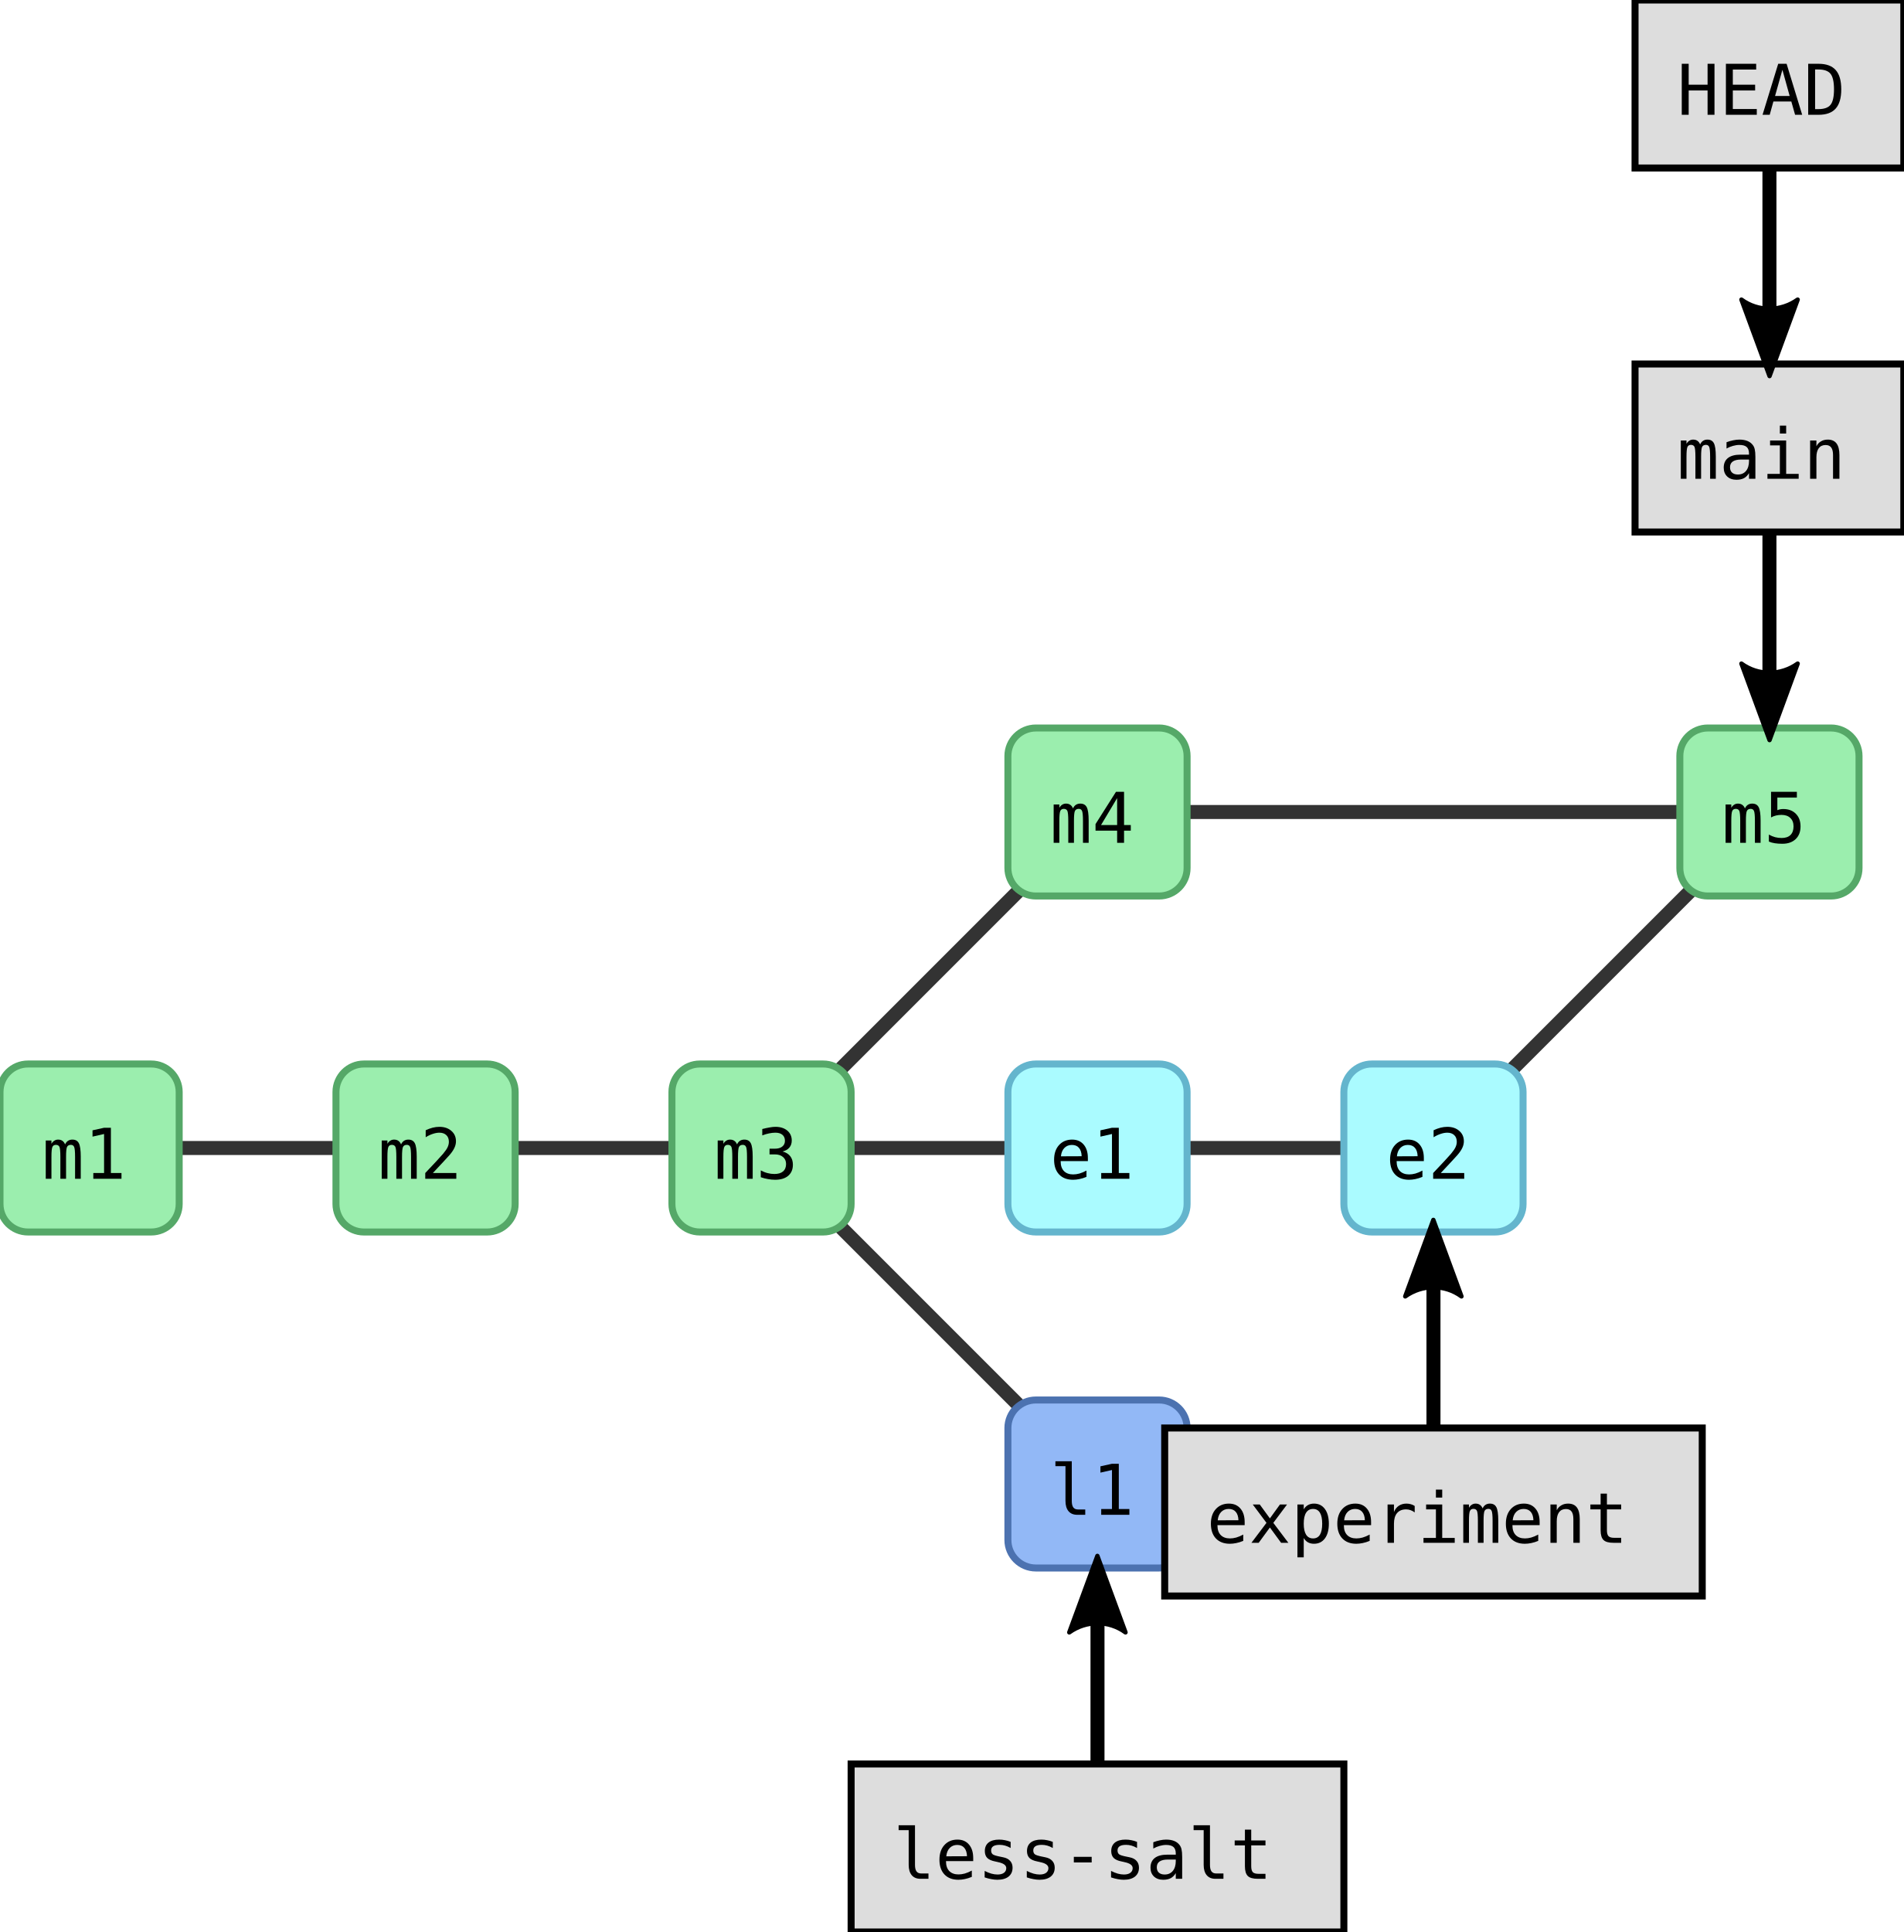
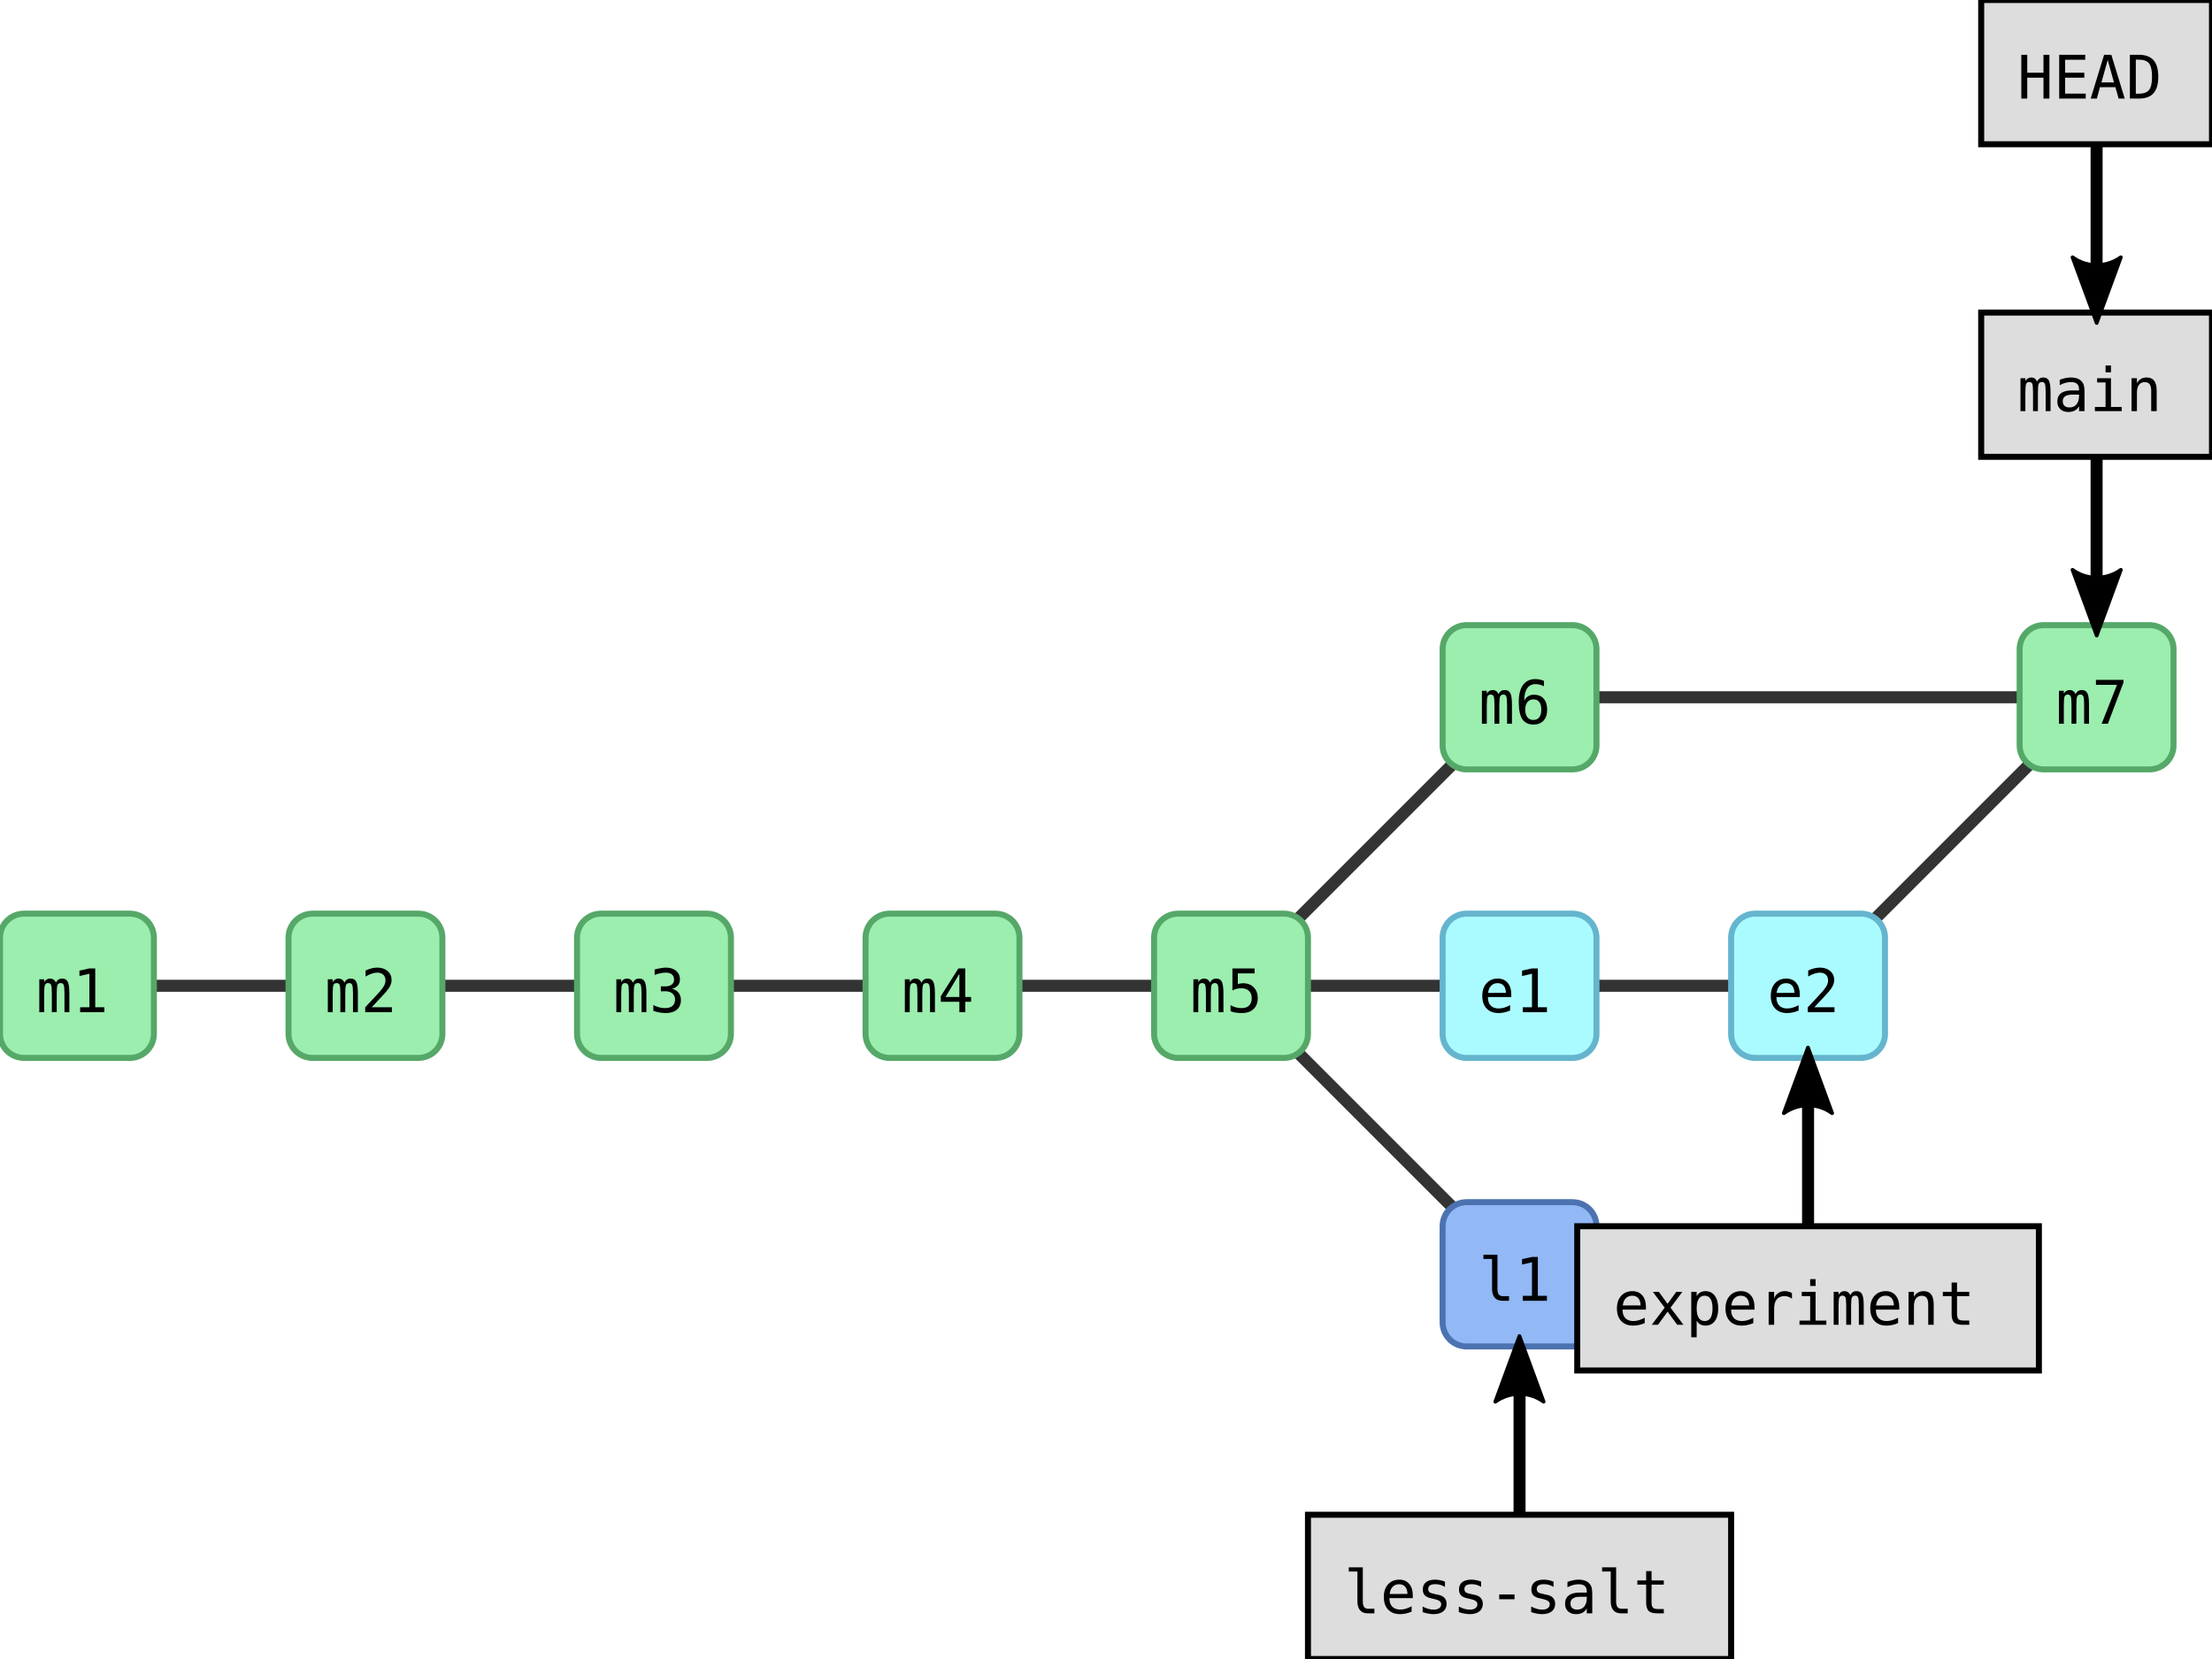
- <svg xmlns="http://www.w3.org/2000/svg" width="340.0" height="345.0" id="svg2" version="1.1">
+ <svg xmlns="http://www.w3.org/2000/svg" width="460.0" height="345.0" id="svg2" version="1.1">
  <defs id="defs4">
    <marker orient="auto" refY="0.0" refX="0.0" id="fullmarker" style="overflow:visible;">
      <path style="opacity:1.0;fill:#000000;stroke:#000000;fill-rule:evenodd;stroke-width:0.625;stroke-linejoin:round;" d="M 8.719,4.034 L -2.207,0.016 L 8.719,-4.002 C 6.973,-1.63 6.983,1.616 8.719,4.034 z " transform="scale(0.5) rotate(180) translate(0,0)" />
    </marker>
    <marker orient="auto" refY="0.0" refX="0.0" id="ghostmarker" style="overflow:visible;">
      <path style="opacity:0.2;fill:#000000;stroke:#000000;fill-rule:evenodd;stroke-width:0.625;stroke-linejoin:round;" d="M 8.719,4.034 L -2.207,0.016 L 8.719,-4.002 C 6.973,-1.63 6.983,1.616 8.719,4.034 z " transform="scale(0.5) rotate(180) translate(0,0)" />
    </marker>
  </defs>
  <g transform="translate(-0.0,190.0) rotate(0)" id="layer1">
+     <line x1="376.0" y1="15.0" x2="436.0" y2="-45.0" style="stroke:#000000;                         stroke-width:2.5;                         stroke-opacity:0.8" />
    <line x1="16.0" y1="15.0" x2="76.0" y2="15.0" style="stroke:#000000;                         stroke-width:2.5;                         stroke-opacity:0.8" />
    <line x1="76.0" y1="15.0" x2="136.0" y2="15.0" style="stroke:#000000;                         stroke-width:2.5;                         stroke-opacity:0.8" />
-     <line x1="196.0" y1="-45.0" x2="316.0" y2="-45.0" style="stroke:#000000;                         stroke-width:2.5;                         stroke-opacity:0.8" />
-     <line x1="136.0" y1="15.0" x2="196.0" y2="-45.0" style="stroke:#000000;                         stroke-width:2.5;                         stroke-opacity:0.8" />
+     <line x1="256.0" y1="15.0" x2="316.0" y2="-45.0" style="stroke:#000000;                         stroke-width:2.5;                         stroke-opacity:0.8" />
+     <line x1="256.0" y1="15.0" x2="316.0" y2="15.0" style="stroke:#000000;                         stroke-width:2.5;                         stroke-opacity:0.8" />
+     <line x1="256.0" y1="15.0" x2="316.0" y2="75.0" style="stroke:#000000;                         stroke-width:2.5;                         stroke-opacity:0.8" />
+     <line x1="316.0" y1="-45.0" x2="436.0" y2="-45.0" style="stroke:#000000;                         stroke-width:2.5;                         stroke-opacity:0.8" />
+     <line x1="316.0" y1="15.0" x2="376.0" y2="15.0" style="stroke:#000000;                         stroke-width:2.5;                         stroke-opacity:0.8" />
    <line x1="136.0" y1="15.0" x2="196.0" y2="15.0" style="stroke:#000000;                         stroke-width:2.5;                         stroke-opacity:0.8" />
-     <line x1="136.0" y1="15.0" x2="196.0" y2="75.0" style="stroke:#000000;                         stroke-width:2.5;                         stroke-opacity:0.8" />
-     <line x1="256.0" y1="15.0" x2="316.0" y2="-45.0" style="stroke:#000000;                         stroke-width:2.5;                         stroke-opacity:0.8" />
    <line x1="196.0" y1="15.0" x2="256.0" y2="15.0" style="stroke:#000000;                         stroke-width:2.5;                         stroke-opacity:0.8" />
+     <rect style="fill:#aafbff;                         stroke:#64B5CD;                         stroke-width:1.25;                         stroke-miterlimit:4;                         stroke-opacity:1.0;                         stroke-dasharray:none" width="32.0" height="30.0" x="360.0" y="0.0" ry="5.0" />
+     <text style="font-size:12.5px;                         font-style:normal;                         font-weight:normal;                         line-height:125%%;                         letter-spacing:0px;                         word-spacing:0px;                         fill:#000000;                         fill-opacity:1.0;                         stroke:none;                         font-family:DejaVu Sans Mono" x="367.5" y="20.5">e2</text>
    <rect style="fill:#9beeae;                         stroke:#55A868;                         stroke-width:1.25;                         stroke-miterlimit:4;                         stroke-opacity:1.0;                         stroke-dasharray:none" width="32.0" height="30.0" x="0.0" y="0.0" ry="5.0" />
    <text style="font-size:12.5px;                         font-style:normal;                         font-weight:normal;                         line-height:125%%;                         letter-spacing:0px;                         word-spacing:0px;                         fill:#000000;                         fill-opacity:1.0;                         stroke:none;                         font-family:DejaVu Sans Mono" x="7.5" y="20.5">m1</text>
    <rect style="fill:#9beeae;                         stroke:#55A868;                         stroke-width:1.25;                         stroke-miterlimit:4;                         stroke-opacity:1.0;                         stroke-dasharray:none" width="32.0" height="30.0" x="60.0" y="0.0" ry="5.0" />
    <text style="font-size:12.5px;                         font-style:normal;                         font-weight:normal;                         line-height:125%%;                         letter-spacing:0px;                         word-spacing:0px;                         fill:#000000;                         fill-opacity:1.0;                         stroke:none;                         font-family:DejaVu Sans Mono" x="67.5" y="20.5">m2</text>
-     <rect style="fill:#9beeae;                         stroke:#55A868;                         stroke-width:1.25;                         stroke-miterlimit:4;                         stroke-opacity:1.0;                         stroke-dasharray:none" width="32.0" height="30.0" x="180.0" y="-60.0" ry="5.0" />
-     <text style="font-size:12.5px;                         font-style:normal;                         font-weight:normal;                         line-height:125%%;                         letter-spacing:0px;                         word-spacing:0px;                         fill:#000000;                         fill-opacity:1.0;                         stroke:none;                         font-family:DejaVu Sans Mono" x="187.5" y="-39.5">m4</text>
+     <rect style="fill:#9beeae;                         stroke:#55A868;                         stroke-width:1.25;                         stroke-miterlimit:4;                         stroke-opacity:1.0;                         stroke-dasharray:none" width="32.0" height="30.0" x="240.0" y="0.0" ry="5.0" />
+     <text style="font-size:12.5px;                         font-style:normal;                         font-weight:normal;                         line-height:125%%;                         letter-spacing:0px;                         word-spacing:0px;                         fill:#000000;                         fill-opacity:1.0;                         stroke:none;                         font-family:DejaVu Sans Mono" x="247.5" y="20.5">m5</text>
    <rect style="fill:#9beeae;                         stroke:#55A868;                         stroke-width:1.25;                         stroke-miterlimit:4;                         stroke-opacity:1.0;                         stroke-dasharray:none" width="32.0" height="30.0" x="300.0" y="-60.0" ry="5.0" />
-     <text style="font-size:12.5px;                         font-style:normal;                         font-weight:normal;                         line-height:125%%;                         letter-spacing:0px;                         word-spacing:0px;                         fill:#000000;                         fill-opacity:1.0;                         stroke:none;                         font-family:DejaVu Sans Mono" x="307.5" y="-39.5">m5</text>
+     <text style="font-size:12.5px;                         font-style:normal;                         font-weight:normal;                         line-height:125%%;                         letter-spacing:0px;                         word-spacing:0px;                         fill:#000000;                         fill-opacity:1.0;                         stroke:none;                         font-family:DejaVu Sans Mono" x="307.5" y="-39.5">m6</text>
+     <rect style="fill:#aafbff;                         stroke:#64B5CD;                         stroke-width:1.25;                         stroke-miterlimit:4;                         stroke-opacity:1.0;                         stroke-dasharray:none" width="32.0" height="30.0" x="300.0" y="0.0" ry="5.0" />
+     <text style="font-size:12.5px;                         font-style:normal;                         font-weight:normal;                         line-height:125%%;                         letter-spacing:0px;                         word-spacing:0px;                         fill:#000000;                         fill-opacity:1.0;                         stroke:none;                         font-family:DejaVu Sans Mono" x="307.5" y="20.5">e1</text>
    <rect style="fill:#9beeae;                         stroke:#55A868;                         stroke-width:1.25;                         stroke-miterlimit:4;                         stroke-opacity:1.0;                         stroke-dasharray:none" width="32.0" height="30.0" x="120.0" y="0.0" ry="5.0" />
    <text style="font-size:12.5px;                         font-style:normal;                         font-weight:normal;                         line-height:125%%;                         letter-spacing:0px;                         word-spacing:0px;                         fill:#000000;                         fill-opacity:1.0;                         stroke:none;                         font-family:DejaVu Sans Mono" x="127.5" y="20.5">m3</text>
-     <rect style="fill:#92b8f6;                         stroke:#4C72B0;                         stroke-width:1.25;                         stroke-miterlimit:4;                         stroke-opacity:1.0;                         stroke-dasharray:none" width="32.0" height="30.0" x="180.0" y="60.0" ry="5.0" />
-     <text style="font-size:12.5px;                         font-style:normal;                         font-weight:normal;                         line-height:125%%;                         letter-spacing:0px;                         word-spacing:0px;                         fill:#000000;                         fill-opacity:1.0;                         stroke:none;                         font-family:DejaVu Sans Mono" x="187.5" y="80.5">l1</text>
-     <rect style="fill:#aafbff;                         stroke:#64B5CD;                         stroke-width:1.25;                         stroke-miterlimit:4;                         stroke-opacity:1.0;                         stroke-dasharray:none" width="32.0" height="30.0" x="240.0" y="0.0" ry="5.0" />
-     <text style="font-size:12.5px;                         font-style:normal;                         font-weight:normal;                         line-height:125%%;                         letter-spacing:0px;                         word-spacing:0px;                         fill:#000000;                         fill-opacity:1.0;                         stroke:none;                         font-family:DejaVu Sans Mono" x="247.5" y="20.5">e2</text>
-     <rect style="fill:#aafbff;                         stroke:#64B5CD;                         stroke-width:1.25;                         stroke-miterlimit:4;                         stroke-opacity:1.0;                         stroke-dasharray:none" width="32.0" height="30.0" x="180.0" y="0.0" ry="5.0" />
-     <text style="font-size:12.5px;                         font-style:normal;                         font-weight:normal;                         line-height:125%%;                         letter-spacing:0px;                         word-spacing:0px;                         fill:#000000;                         fill-opacity:1.0;                         stroke:none;                         font-family:DejaVu Sans Mono" x="187.5" y="20.5">e1</text>
-     <path style="fill:none;                  stroke:#000000;                  stroke-width:2.5;                  stroke-linecap:butt;                  stroke-linejoin:miter;                  stroke-opacity:1.0;                  marker-end:url(#fullmarker);                  stroke-miterlimit:4;                  stroke-dasharray:none" d="M 196.0,140.0 196.0,90.6" />
-     <rect style="fill:#dddddd;                         stroke:#000000;                         stroke-width:1.25;                         stroke-miterlimit:4;                         stroke-opacity:1.0;                         stroke-dasharray:none" width="88.0" height="30.0" x="152.0" y="125.0" ry="0.0" />
-     <text style="font-size:12.5px;                         font-style:normal;                         font-weight:normal;                         line-height:125%%;                         letter-spacing:0px;                         word-spacing:0px;                         fill:#000000;                         fill-opacity:1.0;                         stroke:none;                         font-family:DejaVu Sans Mono" x="159.5" y="145.5">less-salt</text>
-     <path style="fill:none;                  stroke:#000000;                  stroke-width:2.5;                  stroke-linecap:butt;                  stroke-linejoin:miter;                  stroke-opacity:1.0;                  marker-end:url(#fullmarker);                  stroke-miterlimit:4;                  stroke-dasharray:none" d="M 316.0,-110.0 316.0,-60.6" />
-     <rect style="fill:#dddddd;                         stroke:#000000;                         stroke-width:1.25;                         stroke-miterlimit:4;                         stroke-opacity:1.0;                         stroke-dasharray:none" width="48.0" height="30.0" x="292.0" y="-125.0" ry="0.0" />
-     <text style="font-size:12.5px;                         font-style:normal;                         font-weight:normal;                         line-height:125%%;                         letter-spacing:0px;                         word-spacing:0px;                         fill:#000000;                         fill-opacity:1.0;                         stroke:none;                         font-family:DejaVu Sans Mono" x="299.5" y="-104.5">main</text>
-     <path style="fill:none;                  stroke:#000000;                  stroke-width:2.5;                  stroke-linecap:butt;                  stroke-linejoin:miter;                  stroke-opacity:1.0;                  marker-end:url(#fullmarker);                  stroke-miterlimit:4;                  stroke-dasharray:none" d="M 316.0,-175.0 316.0,-125.6" />
-     <rect style="fill:#dddddd;                         stroke:#000000;                         stroke-width:1.25;                         stroke-miterlimit:4;                         stroke-opacity:1.0;                         stroke-dasharray:none" width="48.0" height="30.0" x="292.0" y="-190.0" ry="0.0" />
-     <text style="font-size:12.5px;                         font-style:normal;                         font-weight:normal;                         line-height:125%%;                         letter-spacing:0px;                         word-spacing:0px;                         fill:#000000;                         fill-opacity:1.0;                         stroke:none;                         font-family:DejaVu Sans Mono" x="299.5" y="-169.5">HEAD</text>
-     <path style="fill:none;                  stroke:#000000;                  stroke-width:2.5;                  stroke-linecap:butt;                  stroke-linejoin:miter;                  stroke-opacity:1.0;                  marker-end:url(#fullmarker);                  stroke-miterlimit:4;                  stroke-dasharray:none" d="M 256.0,80.0 256.0,30.6" />
-     <rect style="fill:#dddddd;                         stroke:#000000;                         stroke-width:1.25;                         stroke-miterlimit:4;                         stroke-opacity:1.0;                         stroke-dasharray:none" width="96.0" height="30.0" x="208.0" y="65.0" ry="0.0" />
-     <text style="font-size:12.5px;                         font-style:normal;                         font-weight:normal;                         line-height:125%%;                         letter-spacing:0px;                         word-spacing:0px;                         fill:#000000;                         fill-opacity:1.0;                         stroke:none;                         font-family:DejaVu Sans Mono" x="215.5" y="85.5">experiment</text>
+     <rect style="fill:#92b8f6;                         stroke:#4C72B0;                         stroke-width:1.25;                         stroke-miterlimit:4;                         stroke-opacity:1.0;                         stroke-dasharray:none" width="32.0" height="30.0" x="300.0" y="60.0" ry="5.0" />
+     <text style="font-size:12.5px;                         font-style:normal;                         font-weight:normal;                         line-height:125%%;                         letter-spacing:0px;                         word-spacing:0px;                         fill:#000000;                         fill-opacity:1.0;                         stroke:none;                         font-family:DejaVu Sans Mono" x="307.5" y="80.5">l1</text>
+     <rect style="fill:#9beeae;                         stroke:#55A868;                         stroke-width:1.25;                         stroke-miterlimit:4;                         stroke-opacity:1.0;                         stroke-dasharray:none" width="32.0" height="30.0" x="420.0" y="-60.0" ry="5.0" />
+     <text style="font-size:12.5px;                         font-style:normal;                         font-weight:normal;                         line-height:125%%;                         letter-spacing:0px;                         word-spacing:0px;                         fill:#000000;                         fill-opacity:1.0;                         stroke:none;                         font-family:DejaVu Sans Mono" x="427.5" y="-39.5">m7</text>
+     <rect style="fill:#9beeae;                         stroke:#55A868;                         stroke-width:1.25;                         stroke-miterlimit:4;                         stroke-opacity:1.0;                         stroke-dasharray:none" width="32.0" height="30.0" x="180.0" y="0.0" ry="5.0" />
+     <text style="font-size:12.5px;                         font-style:normal;                         font-weight:normal;                         line-height:125%%;                         letter-spacing:0px;                         word-spacing:0px;                         fill:#000000;                         fill-opacity:1.0;                         stroke:none;                         font-family:DejaVu Sans Mono" x="187.5" y="20.5">m4</text>
+     <path style="fill:none;                  stroke:#000000;                  stroke-width:2.5;                  stroke-linecap:butt;                  stroke-linejoin:miter;                  stroke-opacity:1.0;                  marker-end:url(#fullmarker);                  stroke-miterlimit:4;                  stroke-dasharray:none" d="M 376.0,80.0 376.0,30.6" />
+     <rect style="fill:#dddddd;                         stroke:#000000;                         stroke-width:1.25;                         stroke-miterlimit:4;                         stroke-opacity:1.0;                         stroke-dasharray:none" width="96.0" height="30.0" x="328.0" y="65.0" ry="0.0" />
+     <text style="font-size:12.5px;                         font-style:normal;                         font-weight:normal;                         line-height:125%%;                         letter-spacing:0px;                         word-spacing:0px;                         fill:#000000;                         fill-opacity:1.0;                         stroke:none;                         font-family:DejaVu Sans Mono" x="335.5" y="85.5">experiment</text>
+     <path style="fill:none;                  stroke:#000000;                  stroke-width:2.5;                  stroke-linecap:butt;                  stroke-linejoin:miter;                  stroke-opacity:1.0;                  marker-end:url(#fullmarker);                  stroke-miterlimit:4;                  stroke-dasharray:none" d="M 316.0,140.0 316.0,90.6" />
+     <rect style="fill:#dddddd;                         stroke:#000000;                         stroke-width:1.25;                         stroke-miterlimit:4;                         stroke-opacity:1.0;                         stroke-dasharray:none" width="88.0" height="30.0" x="272.0" y="125.0" ry="0.0" />
+     <text style="font-size:12.5px;                         font-style:normal;                         font-weight:normal;                         line-height:125%%;                         letter-spacing:0px;                         word-spacing:0px;                         fill:#000000;                         fill-opacity:1.0;                         stroke:none;                         font-family:DejaVu Sans Mono" x="279.5" y="145.5">less-salt</text>
+     <path style="fill:none;                  stroke:#000000;                  stroke-width:2.5;                  stroke-linecap:butt;                  stroke-linejoin:miter;                  stroke-opacity:1.0;                  marker-end:url(#fullmarker);                  stroke-miterlimit:4;                  stroke-dasharray:none" d="M 436.0,-110.0 436.0,-60.6" />
+     <rect style="fill:#dddddd;                         stroke:#000000;                         stroke-width:1.25;                         stroke-miterlimit:4;                         stroke-opacity:1.0;                         stroke-dasharray:none" width="48.0" height="30.0" x="412.0" y="-125.0" ry="0.0" />
+     <text style="font-size:12.5px;                         font-style:normal;                         font-weight:normal;                         line-height:125%%;                         letter-spacing:0px;                         word-spacing:0px;                         fill:#000000;                         fill-opacity:1.0;                         stroke:none;                         font-family:DejaVu Sans Mono" x="419.5" y="-104.5">main</text>
+     <path style="fill:none;                  stroke:#000000;                  stroke-width:2.5;                  stroke-linecap:butt;                  stroke-linejoin:miter;                  stroke-opacity:1.0;                  marker-end:url(#fullmarker);                  stroke-miterlimit:4;                  stroke-dasharray:none" d="M 436.0,-175.0 436.0,-125.6" />
+     <rect style="fill:#dddddd;                         stroke:#000000;                         stroke-width:1.25;                         stroke-miterlimit:4;                         stroke-opacity:1.0;                         stroke-dasharray:none" width="48.0" height="30.0" x="412.0" y="-190.0" ry="0.0" />
+     <text style="font-size:12.5px;                         font-style:normal;                         font-weight:normal;                         line-height:125%%;                         letter-spacing:0px;                         word-spacing:0px;                         fill:#000000;                         fill-opacity:1.0;                         stroke:none;                         font-family:DejaVu Sans Mono" x="419.5" y="-169.5">HEAD</text>
  </g>
</svg>
